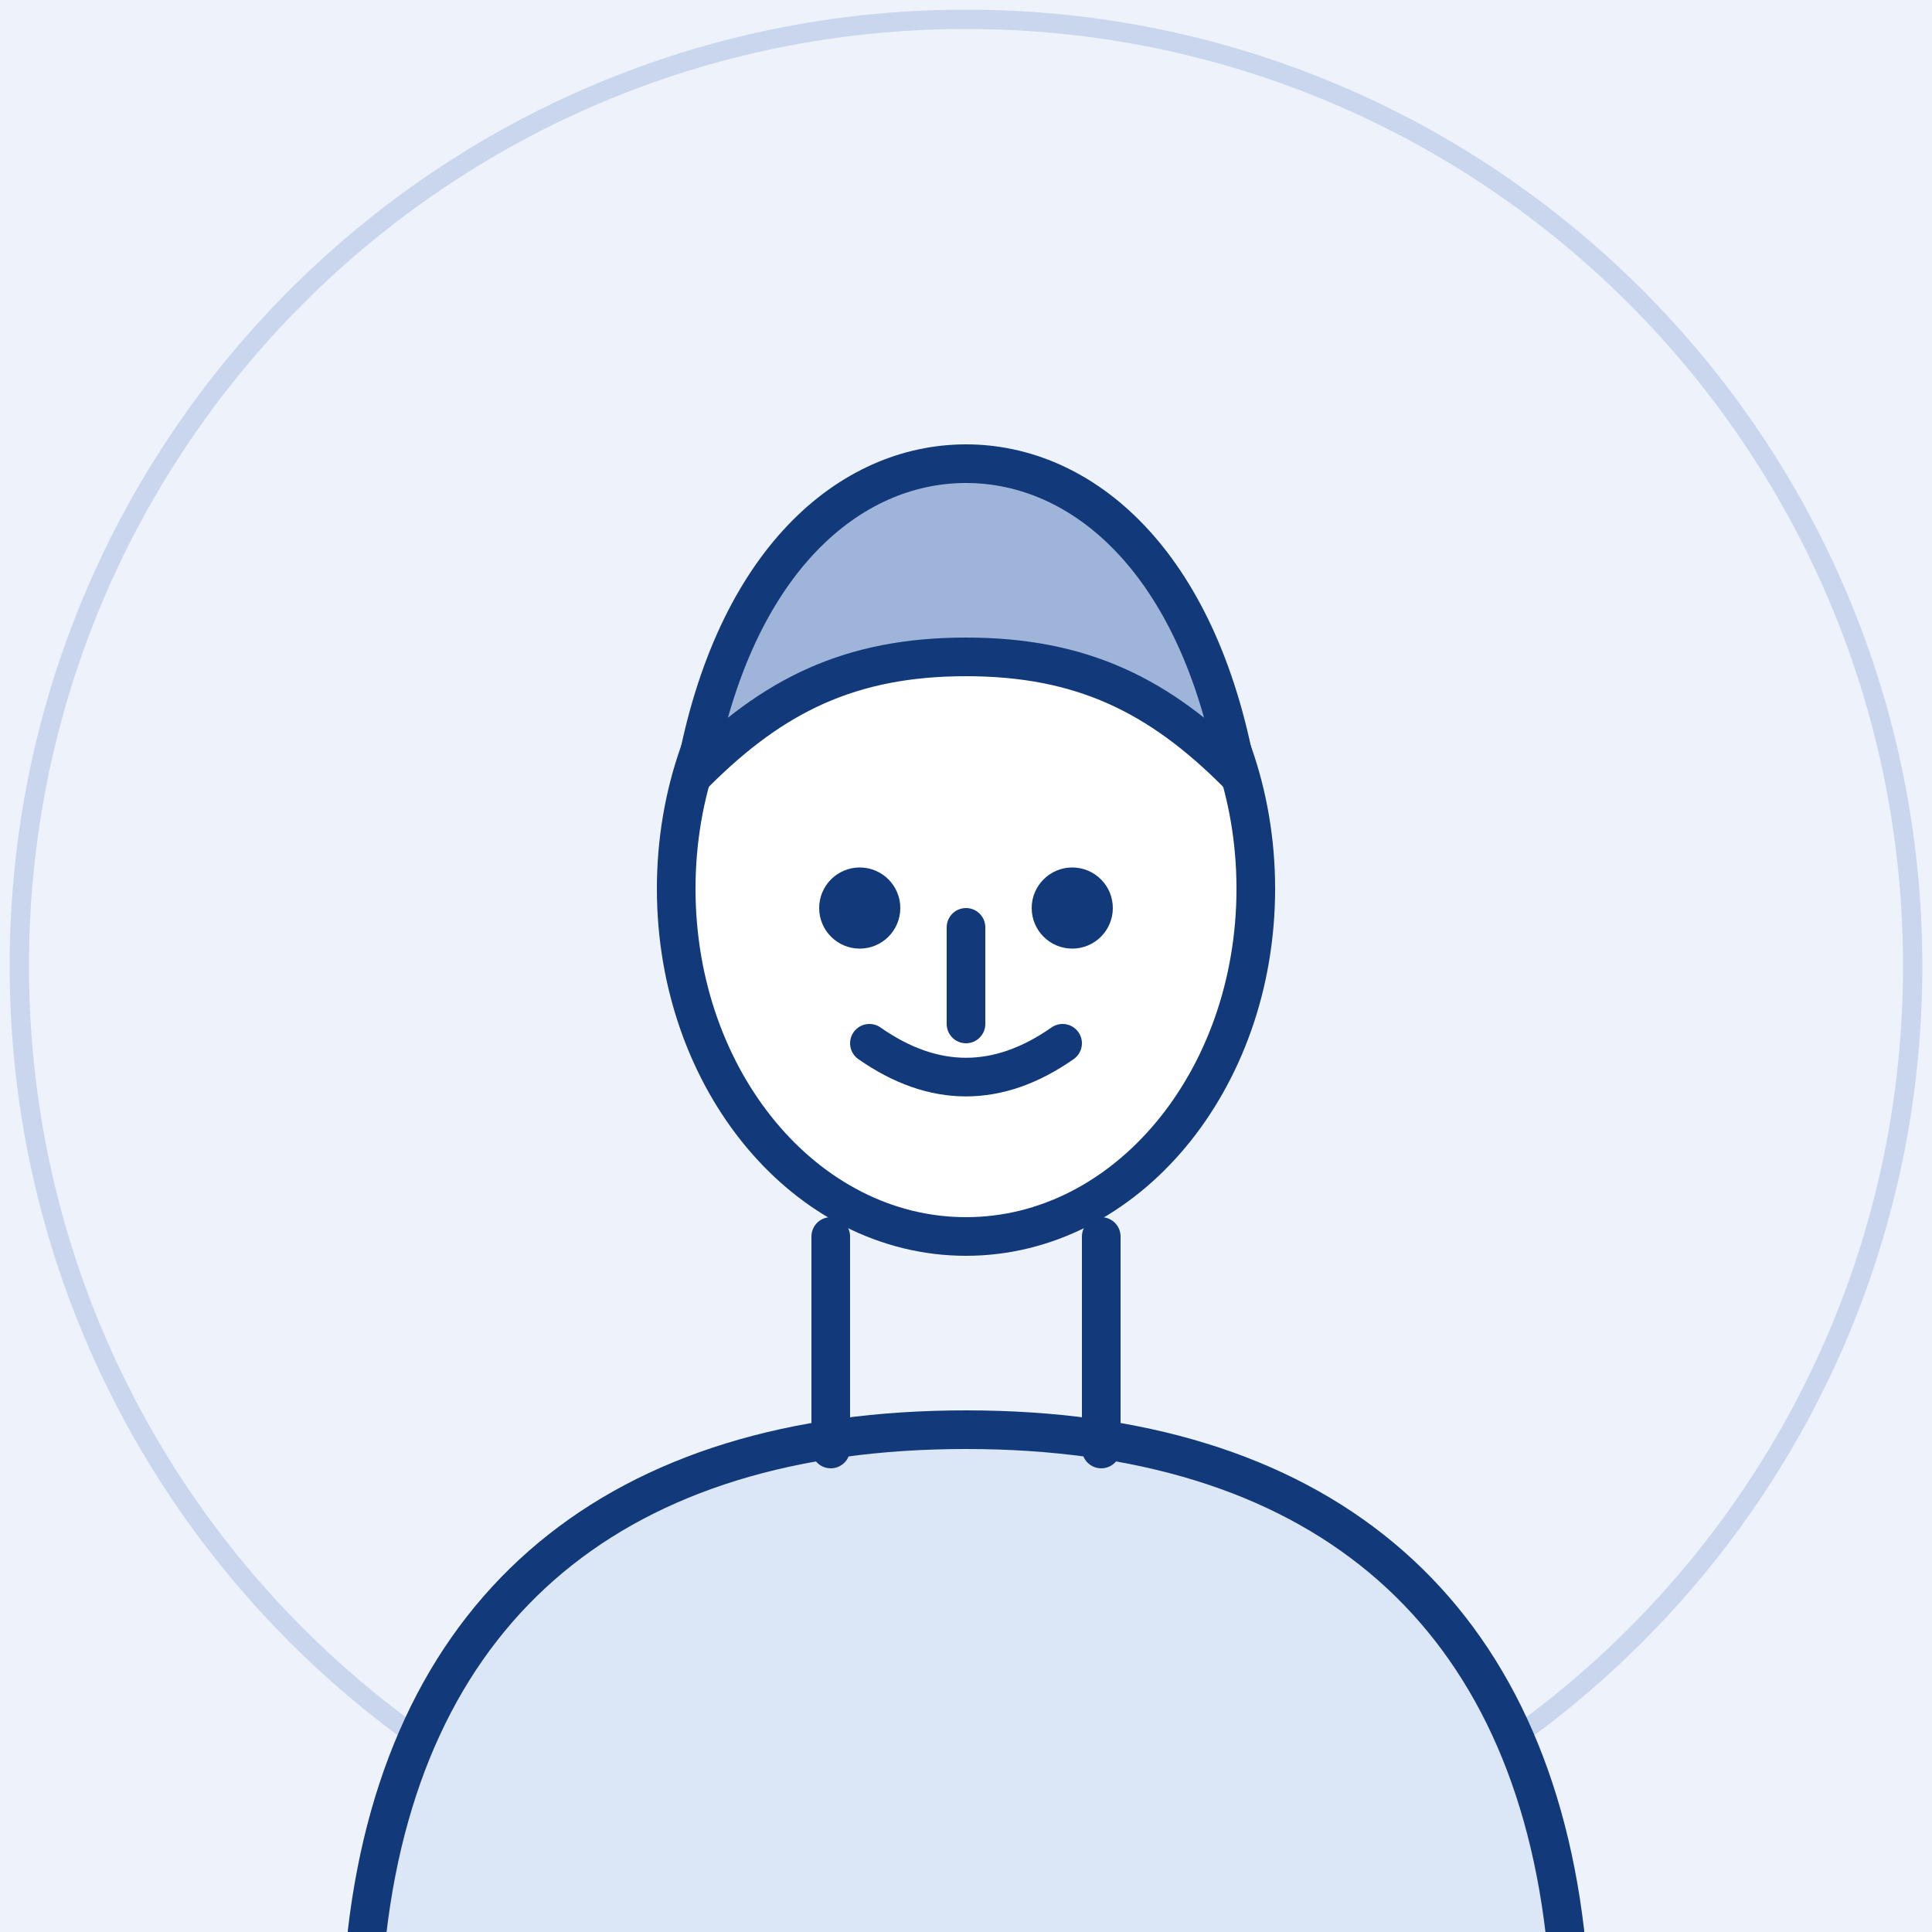
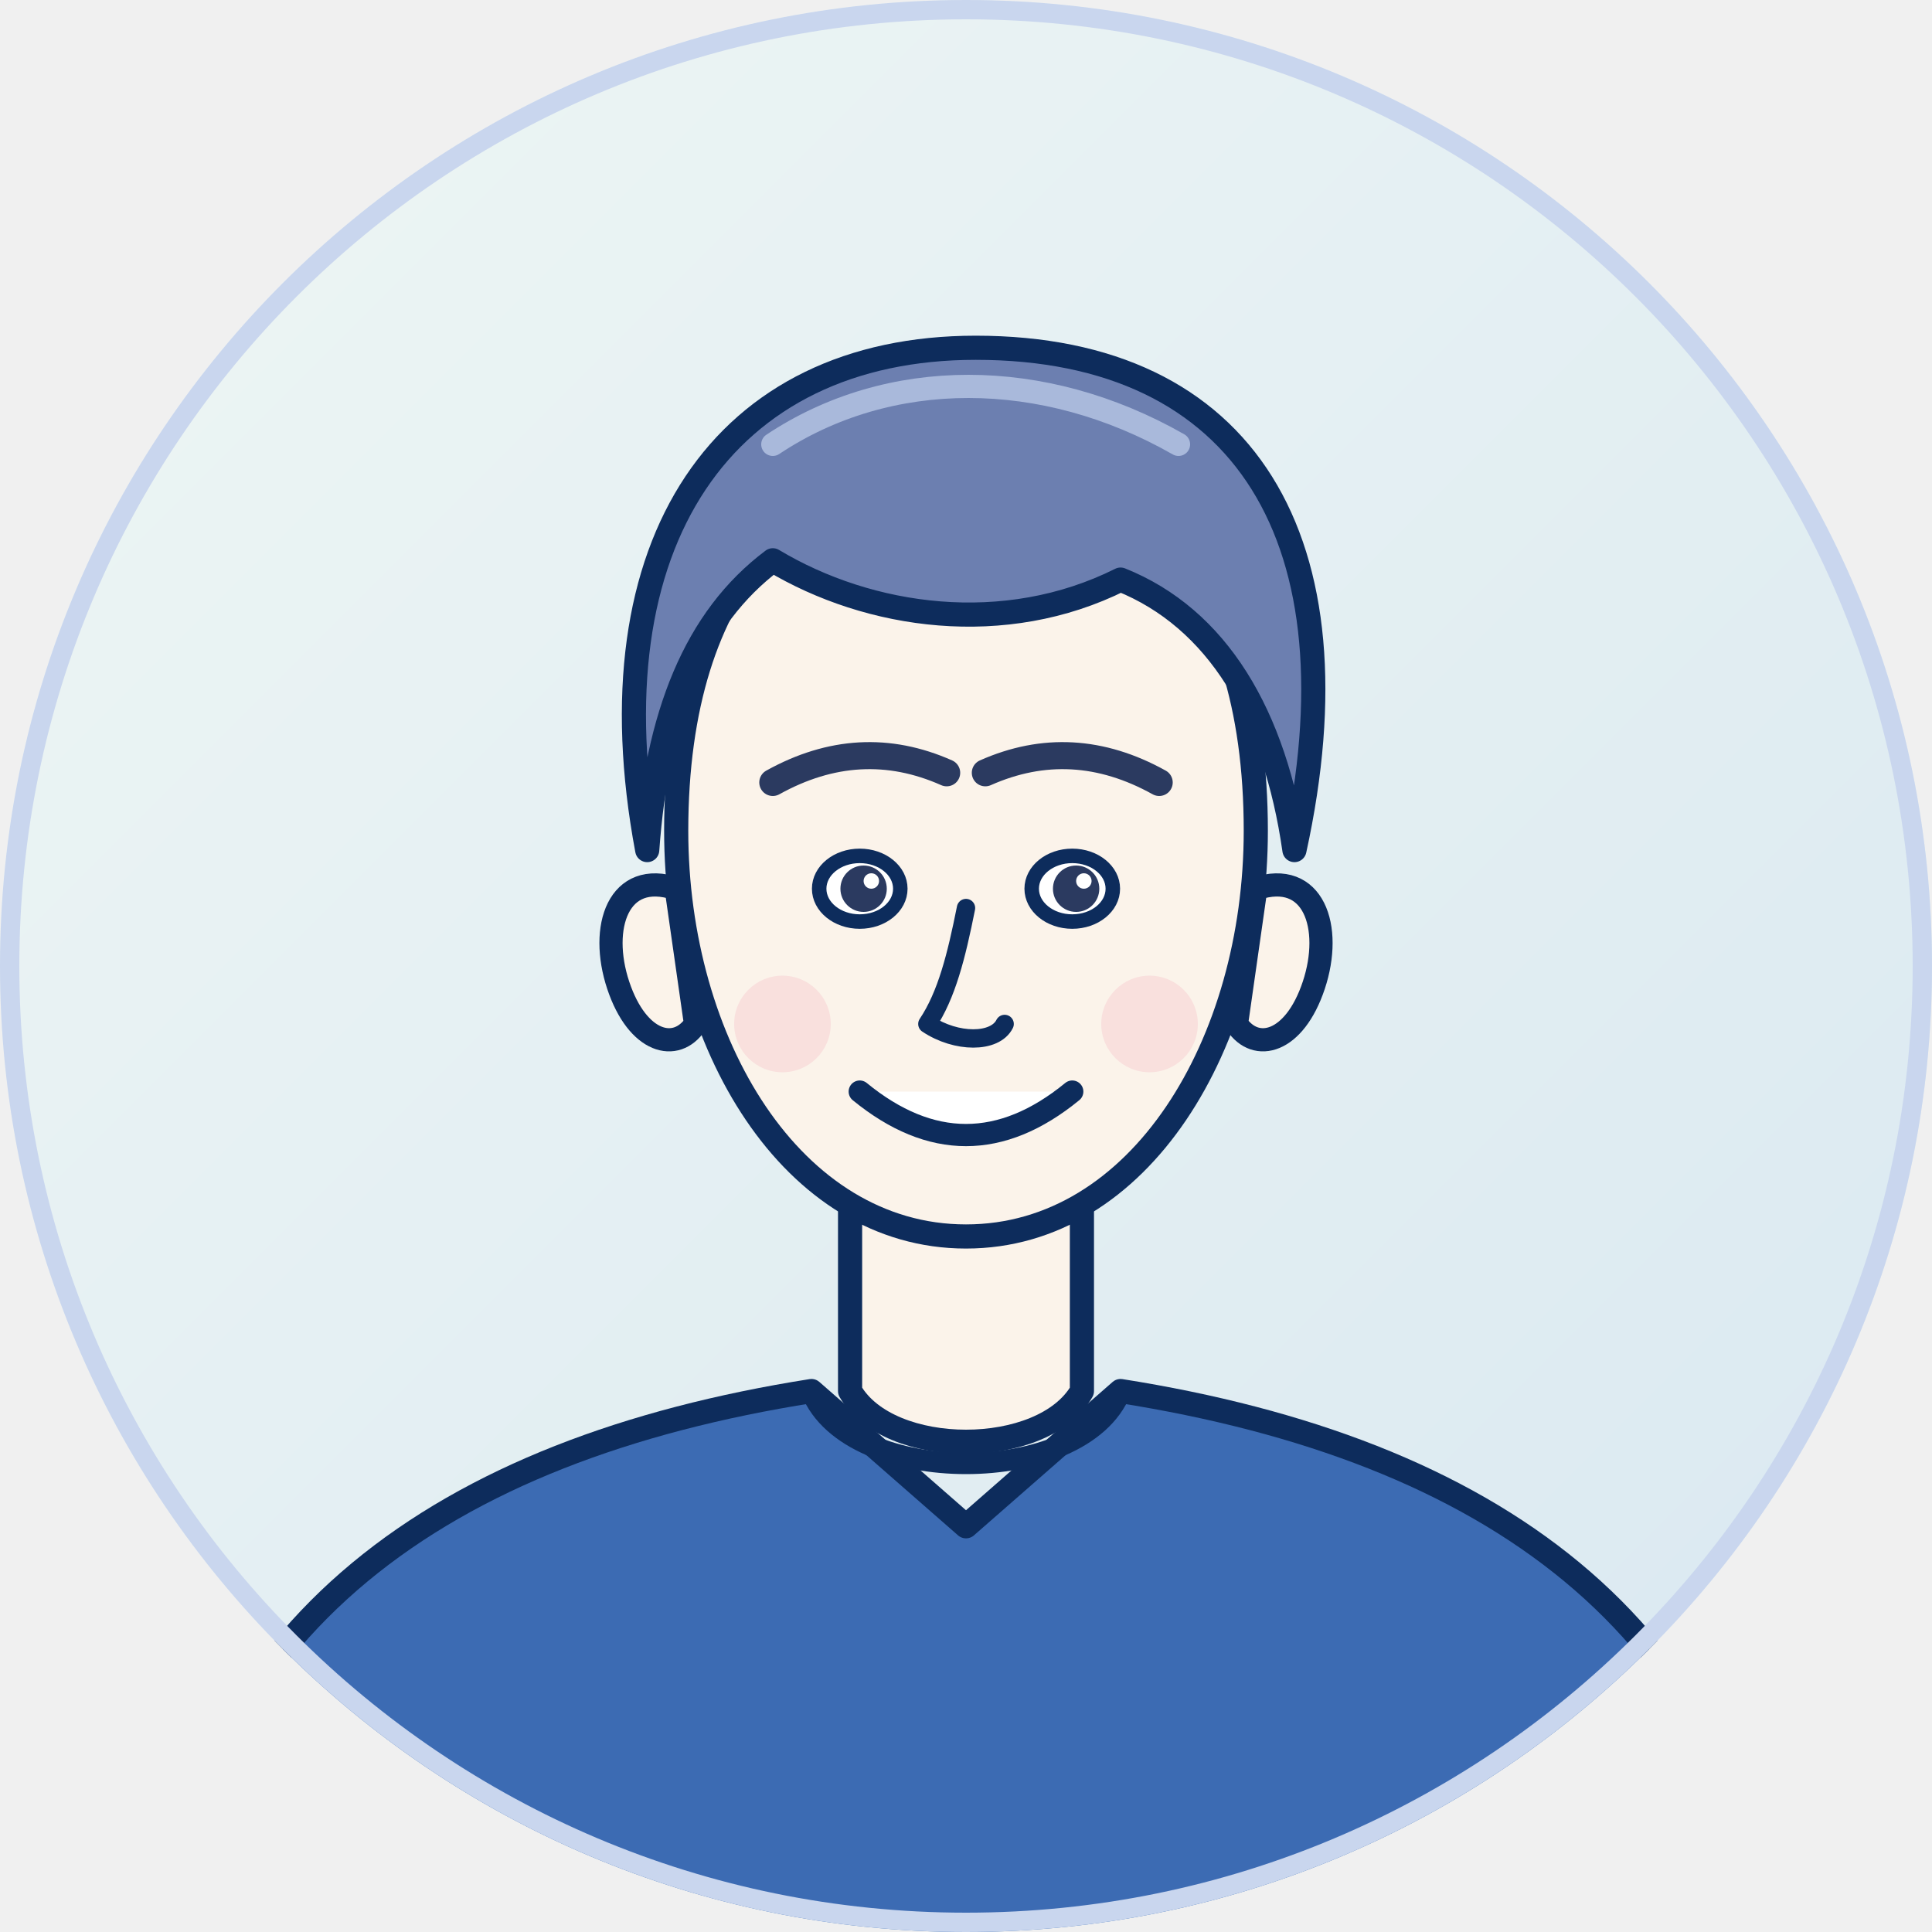
- <svg xmlns="http://www.w3.org/2000/svg" viewBox="0 0 200 200" role="img" aria-label="Sketch of a person">
-   <rect width="200" height="200" fill="#eef3fb" />
-   <circle cx="100" cy="100" r="98" fill="none" stroke="#c9d6ee" stroke-width="2" />
-   <g fill="none" stroke="#123a7a" stroke-width="4" stroke-linecap="round" stroke-linejoin="round">
-     <path d="M38 200c4-34 26-52 62-52s58 18 62 52" fill="#dbe6f7" />
-     <path d="M86 128v22M114 128v22" />
-     <ellipse cx="100" cy="92" rx="30" ry="36" fill="#fff" />
-     <path d="M72 80c4-22 16-32 28-32s24 10 28 32c-8-8-16-12-28-12s-20 4-28 12z" fill="#9fb4d9" />
-     <path d="M90 108q10 7 20 0" />
-     <circle cx="89" cy="94" r="2.2" fill="#123a7a" />
-     <circle cx="111" cy="94" r="2.2" fill="#123a7a" />
-     <path d="M100 96v10" />
+ <svg xmlns="http://www.w3.org/2000/svg" viewBox="0 0 200 200" role="img" aria-label="Sketch of a smiling student">
+   <defs>
+     <linearGradient id="bg" x1="0" y1="0" x2="1" y2="1">
+       <stop offset="0" stop-color="#eef6f3" />
+       <stop offset="1" stop-color="#d9e8f2" />
+     </linearGradient>
+     <clipPath id="c">
+       <circle cx="100" cy="100" r="100" />
+     </clipPath>
+   </defs>
+   <g clip-path="url(#c)">
+     <rect width="200" height="200" fill="url(#bg)" />
+     <path d="M16 204c4-36 30-54 68-60l16 14 16-14c38 6 64 24 68 60z" fill="#3c6bb3" stroke="#0d2c5c" stroke-width="2.5" stroke-linejoin="round" />
+     <path d="M84 144c4 10 28 10 32 0" fill="none" stroke="#0d2c5c" stroke-width="2.2" stroke-linecap="round" />
+     <path d="M88 112v32c4 7 20 7 24 0v-32z" fill="#fbf3ea" stroke="#0d2c5c" stroke-width="2.5" stroke-linejoin="round" />
+     <path d="M70 92c-6-2-8 4-6 10s6 7 8 4zM130 92c6-2 8 4 6 10s-6 7-8 4z" fill="#fbf3ea" stroke="#0d2c5c" stroke-width="2.4" stroke-linejoin="round" />
+     <path d="M70 86c0-26 13-38 30-38s30 12 30 38c0 22-12 42-30 42S70 108 70 86z" fill="#fbf3ea" stroke="#0d2c5c" stroke-width="2.5" stroke-linejoin="round" />
+     <path d="M67 88c-6-32 8-52 34-52 28 0 40 20 33 52-2-14-8-24-18-28-12 6-26 4-36-2-8 6-12 16-13 30z" fill="#6c7fb0" stroke="#0d2c5c" stroke-width="2.5" stroke-linejoin="round" />
+     <path d="M80 46c12-8 28-8 42 0" fill="none" stroke="#a9b9db" stroke-width="2.4" stroke-linecap="round" />
+     <path d="M80 81q9-5 18-1M102 80q9-4 18 1" fill="none" stroke="#2b3a60" stroke-width="2.8" stroke-linecap="round" />
+     <ellipse cx="89" cy="92" rx="4.2" ry="3.4" fill="#fff" stroke="#0d2c5c" stroke-width="1.5" />
+     <circle cx="89.4" cy="92" r="2.4" fill="#2b3a60" />
+     <circle cx="90.2" cy="91.2" r=".8" fill="#fff" />
+     <ellipse cx="111" cy="92" rx="4.2" ry="3.4" fill="#fff" stroke="#0d2c5c" stroke-width="1.5" />
+     <circle cx="111.4" cy="92" r="2.4" fill="#2b3a60" />
+     <circle cx="112.2" cy="91.2" r=".8" fill="#fff" />
+     <path d="M100 94c-1 5-2 9-4 12 3 2 7 2 8 0" fill="none" stroke="#0d2c5c" stroke-width="1.9" stroke-linecap="round" stroke-linejoin="round" />
+     <path d="M89 113q11 9 22 0" fill="#fff" stroke="#0d2c5c" stroke-width="2.3" stroke-linecap="round" stroke-linejoin="round" />
+     <circle cx="81" cy="106" r="5" fill="#f2a6b8" opacity=".25" />
+     <circle cx="119" cy="106" r="5" fill="#f2a6b8" opacity=".25" />
  </g>
+   <circle cx="100" cy="100" r="99" fill="none" stroke="#c9d6ee" stroke-width="2" />
</svg>
